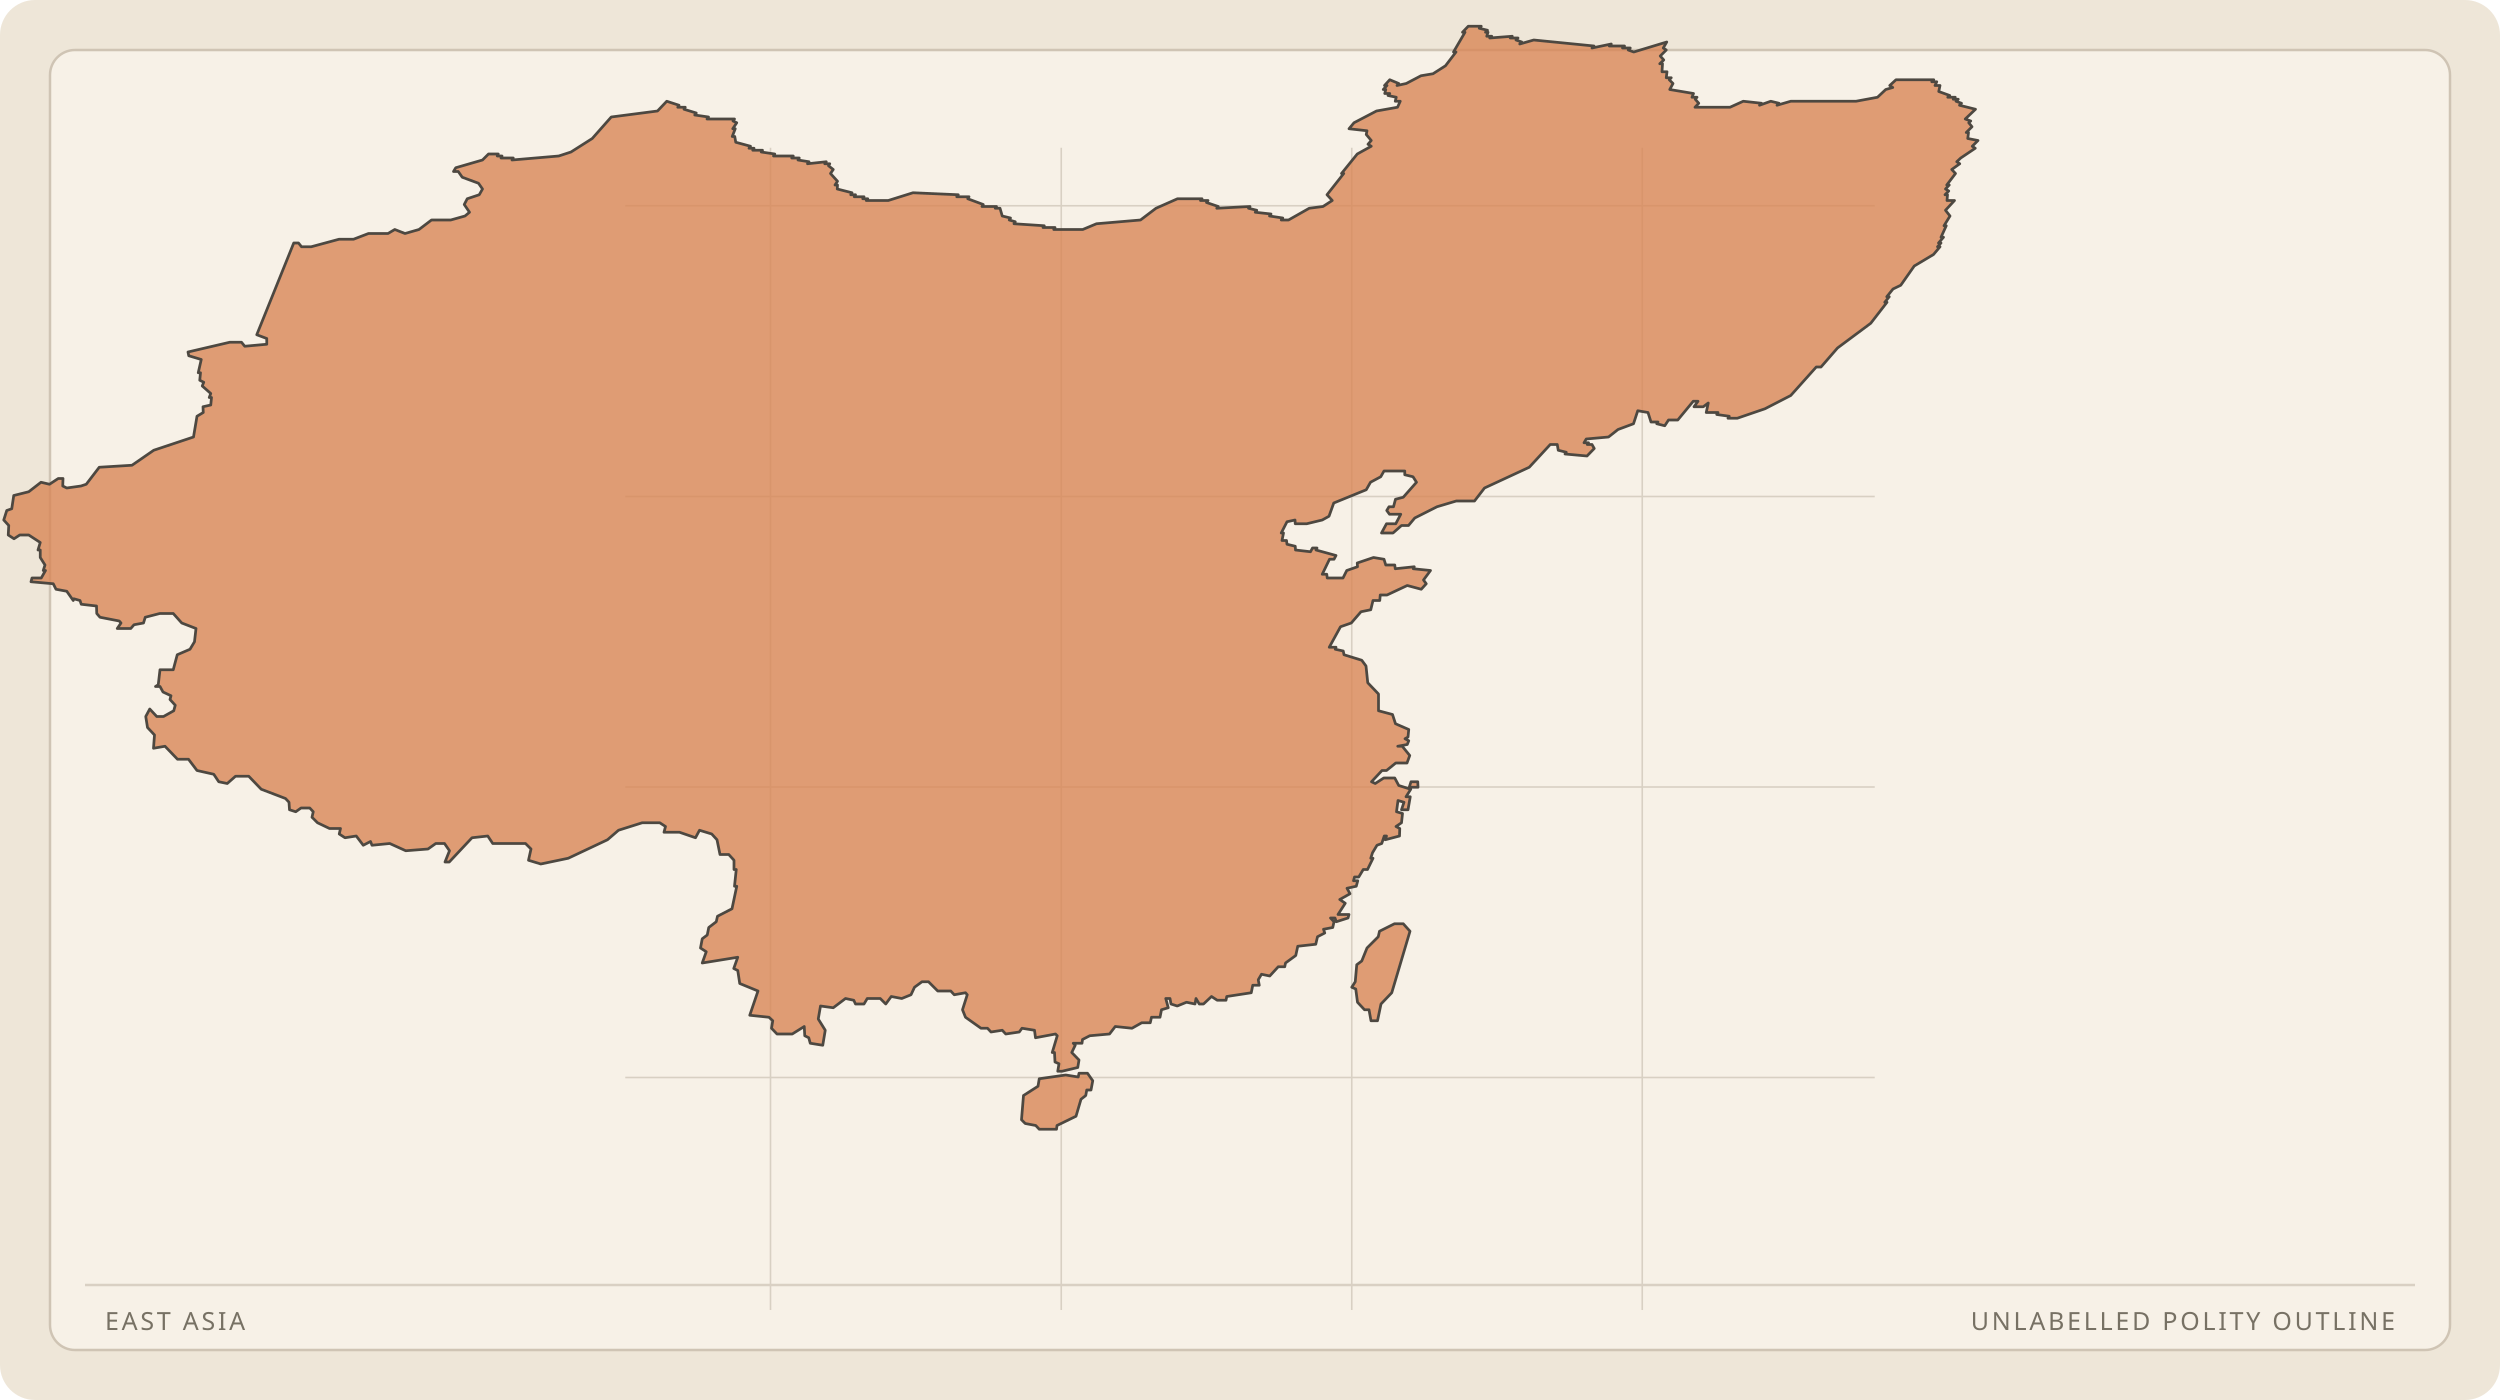
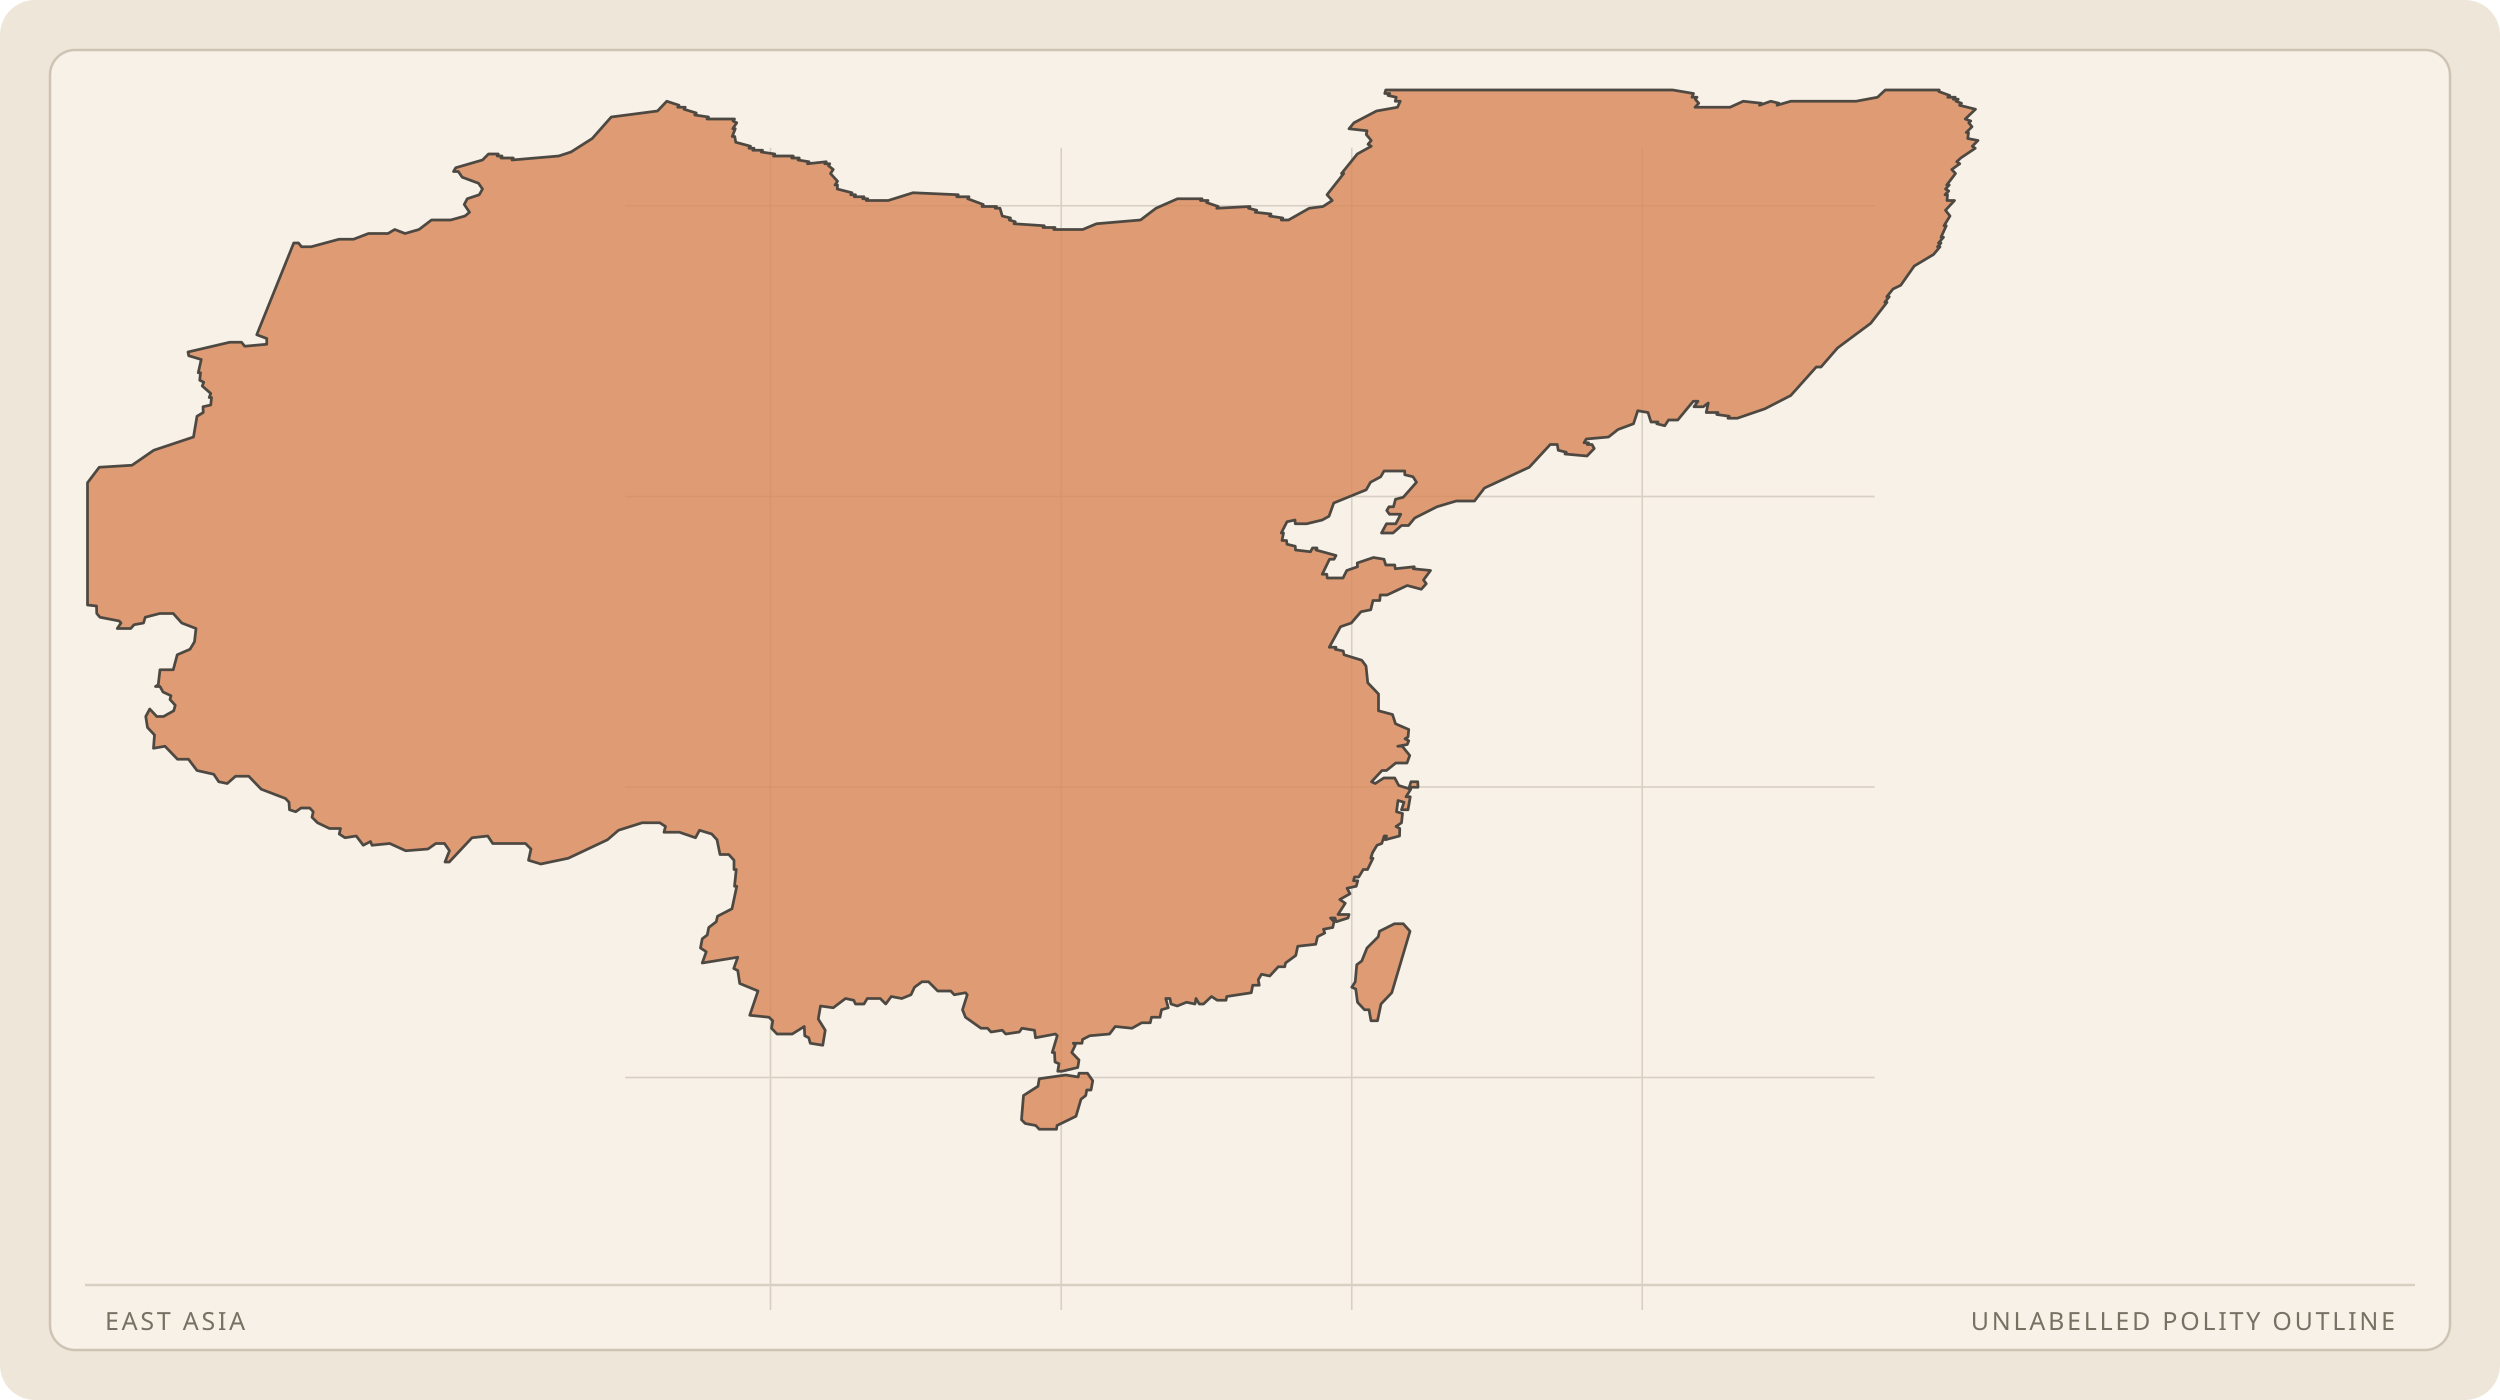
<svg xmlns="http://www.w3.org/2000/svg" viewBox="0 0 1000 560" role="img" aria-labelledby="map-title map-description">
  <rect width="1000" height="560" rx="14" fill="#eee6d8" />
  <rect x="20" y="20" width="960" height="520" rx="10" fill="#f7f1e7" stroke="#cfc4b4" stroke-width="1" />
  <path d="M308.2,524L308.2,291.5L308.2,59.1M424.5,524L424.5,291.5L424.5,59.1M540.7,524L540.7,291.5L540.7,59.1M656.9,524L656.9,291.5L656.9,59.1M250.1,431L279.2,431L308.2,431L337.3,431L366.3,431L395.4,431L424.5,431L453.5,431L482.6,431L511.6,431L540.7,431L569.7,431L598.8,431L627.9,431L656.9,431L686,431L715,431L744.1,431L749.9,431M250.1,314.8L279.2,314.8L308.2,314.8L337.3,314.8L366.3,314.8L395.4,314.8L424.5,314.8L453.5,314.8L482.6,314.8L511.6,314.8L540.7,314.8L569.7,314.8L598.8,314.8L627.9,314.8L656.9,314.8L686,314.8L715,314.8L744.1,314.8L749.9,314.8M250.1,198.6L279.2,198.6L308.2,198.6L337.3,198.6L366.3,198.6L395.4,198.6L424.5,198.6L453.5,198.6L482.6,198.6L511.6,198.6L540.7,198.6L569.7,198.6L598.8,198.6L627.9,198.6L656.9,198.6L686,198.6L715,198.6L744.1,198.6L749.9,198.6M250.1,82.3L279.2,82.3L308.2,82.3L337.3,82.3L366.3,82.3L395.4,82.3L424.5,82.3L453.5,82.3L482.6,82.3L511.6,82.3L540.7,82.3L569.7,82.3L598.8,82.3L627.9,82.3L656.9,82.3L686,82.3L715,82.3L744.1,82.3L749.9,82.3" fill="none" stroke="#d8d0c3" stroke-width="0.65" />
  <g>
-     <path d="M422.8,450.2L422.6,451.7L415.7,451.7L414.3,450.2L410.1,449.4L408.6,447.9L409.4,438.2L415.2,434.5L415.7,431.5L426.3,430L431.3,430.8L431.6,429.3L435,429.3L437.1,432.3L436.4,436L434.7,436L434.3,438.2L432.4,439.7L430.4,446.5ZM556.7,397.1L552.4,401.6L551,408.3L548.4,408.3L547.6,403.9L545.8,403.9L543,400.9L542.3,395.6L540.7,394.9L542.1,392.7L542.7,385.9L544.7,384.4L546.8,379.2L551.3,374.7L551.8,372.5L557.8,369.5L561.3,369.5L564,372.5ZM567.1,312.7L567.2,314.9L563.7,314.9L564.4,312.7ZM751,38.9L754.3,35.8L757.1,35L755.9,34.2L758.4,31.9L773.5,31.9L772.7,32.7L774.7,32.7L774,34.2L776,34.2L775.5,36.6L779.9,38.2L779.1,38.9L782.1,38.9L781.3,39.7L783.3,39.7L782.4,40.5L784.6,41.3L783.8,42.1L790.2,43.7L786.1,47.6L788.3,48.4L787.5,49.1L788.8,50.7L786.5,53L787.4,53L787.1,55.4L791.2,56.2L788.9,58.5L790.1,59.3L784.3,63.2L782.7,64.7L783.9,65.5L780.7,67.8L782.2,69.4L778.7,74L779.7,74L778.2,75.6L779.5,76.4L778,77.9L779,77.9L778.8,80.2L781.8,80.2L778.2,84.1L780,86.4L777.6,90.3L778.5,90.3L776.4,94.9L777.4,94.9L775.4,97.2L776.4,97.2L775,98.7L776,98.7L773.4,101.8L765.7,106.4L760.3,114.1L757.2,115.6L754.7,118.7L755.7,118.7L753.9,120.9L754.8,120.9L748.3,129.3L735,139.2L728.4,146.8L726.5,146.8L716.3,158.2L706,163.5L694.9,167.3L691.2,167.3L691.7,166.5L686.7,165.8L687.2,165L682.5,165L683.3,161.2L681.3,162.7L677.6,162.7L679.2,160.5L677.3,160.5L671.1,168L667.4,168L665.9,170.3L662.7,169.5L663.2,168.8L660.4,168.8L659.2,165L655.1,164.3L653.4,169.5L647.2,171.8L643.4,174.8L634.5,175.6L633.6,177.1L635.4,177.1L634.9,177.8L636.8,177.8L637.7,179.4L634.8,182.4L626,181.6L626.5,180.9L623.3,180.1L622.9,177.8L620.1,177.8L611.7,186.9L593.8,195.2L589.8,200.4L582.5,200.4L574.8,202.7L565.9,207.2L563.4,210.2L560.6,210.2L557.2,213.2L552.6,213.2L554.6,209.5L558.3,209.5L560.3,205.7L555.8,205.7L554.7,204.2L555.6,202.7L557.4,202.7L558.2,199.7L561.3,198.9L566.6,192.9L565.2,190.7L561.9,189.9L561.9,188.4L553.6,188.4L552.3,190.7L548.2,192.9L546.5,195.9L533.5,201.2L531.6,206.5L528.9,208L522.7,209.5L518.1,209.5L518,208L514.8,208.7L512.5,213.2L513.4,213.2L512.8,216.2L514.6,216.2L514.8,217.7L518.1,218.5L518.2,220L524.2,220.7L525,219.2L526.8,219.2L526.4,220L534.4,222.2L533.6,223.7L531.8,223.7L528.9,229.7L530.7,229.7L530.9,231.2L537.2,231.2L538.7,228.2L543,226.7L542.9,225.2L549.4,223L553.6,223.7L554.3,226L557.9,226L558.1,227.5L565.7,226.7L565.3,227.5L572.2,228.2L569.4,232L570.5,233.5L568.5,235.7L562.9,234.2L554.8,238L552.1,238L551.9,240.2L549.2,240.2L548.3,243.9L544.4,244.7L540.5,249.2L536.2,250.7L531.7,258.9L534.4,258.9L534.1,259.7L537.3,260.4L537.6,261.9L544.7,264.1L546.4,266.4L547.1,273.1L551.4,277.6L551.4,284.3L557,285.8L558.2,289.5L563.5,291.8L563.2,294.8L562,295.5L563.5,296.3L562.9,297.8L559.1,298.5L560.9,298.5L563.9,302.2L562.8,305.2L558.3,305.2L554.6,308.2L552.8,308.2L548.6,312.7L550.1,313.4L553.5,311.2L557.9,311.2L559.5,314.2L564.3,315.7L562.4,318.7L564.1,318.7L563.2,323.9L560.6,323.9L561.6,320.9L559.2,320.2L558.6,324.7L561,325.4L560.6,329.1L558.4,330.6L559.9,331.4L559.8,334.4L554.1,335.9L554.6,334.4L553.7,334.4L552.7,337.4L550.8,338.1L549,341.1L548.3,343.3L549.2,343.3L547,347.8L545.3,347.8L543.5,350.8L541.8,350.8L541.4,352.3L543.1,352.3L542.5,354.5L538.8,355.3L540,357.5L535.9,359.8L538.1,361.3L535.2,365.8L539.6,365.8L539.2,367.2L534.5,368.7L534,367.2L532.2,367.2L533.6,368.7L533.1,371L529.4,371.7L529.9,373.2L527,374.7L526.3,377.7L519.1,378.5L518.3,382.2L514.2,385.2L513.9,386.7L511.3,386.7L507.9,390.4L504.6,389.7L503.3,391.9L503.7,394.1L501.1,394.1L500.5,397.1L490.7,398.6L490.4,400.1L486.9,400.1L484.6,398.6L481.4,401.6L479.7,401.6L478.4,399.4L478,401.6L474.6,400.9L470.9,402.4L468.4,401.6L468,399.4L466.3,399.4L467.3,403.1L464.6,403.9L464,406.9L460.6,406.9L460.1,409.1L456.7,409.1L452.8,411.3L446.1,410.6L443.8,413.6L435.9,414.3L433,415.8L432.8,417.3L429.3,417.3L430.1,418.1L428.7,421L431.6,424L431.1,427L424.8,428.5L423.1,428.5L423.6,425.5L422,424.8L421.8,421L420.9,421L422.9,414.3L422.2,413.6L414.2,415.1L413.8,412.1L408.8,411.3L407.7,412.8L402.3,413.6L400.9,412.1L396.4,412.8L395,411.3L392.4,411.3L386.2,406.9L385,403.9L386.9,397.9L386.2,397.1L381.7,397.9L380.3,396.4L375.1,396.4L371.4,392.7L368.8,392.7L365.8,394.9L364.4,397.9L360.7,399.4L356.5,398.6L354.3,401.6L352.1,399.4L346.9,399.4L345.6,401.6L342.2,401.6L341.5,400.1L338.2,399.4L333.3,403.1L328.2,402.4L327.3,407.6L330.1,412.1L329.1,418.1L324.1,417.3L323.5,415.1L321.9,414.3L321.7,410.6L316.9,413.6L310.8,413.6L308.6,411.3L309.1,408.3L307.6,406.9L299.9,406.1L303.2,396.4L295.9,393.4L295.1,388.2L293.5,387.4L295.1,382.9L280.9,385.2L282.5,380.7L280.2,379.2L280.9,375.5L282.9,374L283.5,371L286.5,368.7L287,366.5L292.8,363.5L294.7,354.5L293.8,354.5L294.5,347.8L293.6,347.8L293.6,344.1L291.5,341.8L288,341.8L286.8,335.9L284.7,333.6L279.8,332.1L278.2,335.1L271.8,332.9L265.6,332.9L266.2,330.6L263.9,329.1L256.9,329.1L247.4,332.1L243,335.9L227.3,343.3L216.3,345.6L211.4,344.1L212.4,339.6L210.2,337.4L197.1,337.4L195.1,334.4L188.8,335.1L179.7,344.8L178,344.8L179.8,340.3L177.8,337.4L174.3,337.4L171.2,339.6L162.3,340.3L155.9,337.4L148.8,338.1L148.2,336.6L145.3,338.1L142.5,334.4L138,335.1L135.7,333.6L136.2,331.4L131.8,331.4L127,329.1L124.8,326.9L125.3,324.7L123.9,323.2L120.4,323.2L118.3,324.7L115.8,323.9L115.6,320.9L114.2,319.4L104.5,315.7L99.5,310.5L94.2,310.5L90.9,313.4L87.5,312.7L85.5,309.7L78.8,308.2L75.4,303.7L71,303.7L66,298.5L61.4,299.3L61.8,294L59,291L58.3,286.6L59.9,283.6L62.7,286.6L65.4,286.6L69.5,284.3L70.1,282.1L68,279.8L68.4,278.3L65.2,276.8L64,274.6L62.2,274.6L63.3,273.9L64,267.9L69.3,267.9L70.9,261.9L76,259.7L77.8,256.7L78.4,251.4L72.7,249.2L69.3,245.4L63.9,245.4L58.1,246.9L57.4,249.2L53.6,249.9L52.3,251.4L46.9,251.4L48.4,249.2L47.7,248.4L40,246.9L38.7,245.4L38.6,242.4L32.5,241.7L32,240.2L29.5,239.5L29.3,240.2L26.7,236.5L22.4,235.7L21.3,233.5L12.4,232.7L12.8,231.2L16.5,231.2L18.2,228.2L17.3,228.2L18,226L16.1,223L16.1,220L15.2,220L16.1,217L11.5,214L7.9,214L5.6,215.5L3.3,214L3.5,210.2L1.5,208L2.7,204.2L4.7,203.5L5.5,198.2L11.5,196.7L16.4,192.9L19.8,193.7L23.3,191.4L25.2,191.4L25.1,194.4L26.7,195.2L32.4,194.4L34.5,193.7L39.7,186.9L52.8,186.1L61.5,180.1L77.4,174.8L78.8,166.5L81.3,165L81.2,162.7L84.3,162L84.6,159L83.7,159L84.3,157.4L80.9,154.4L81.5,152.9L79.9,152.1L80.2,149.1L79.3,149.1L80.5,143.8L75.5,142.3L75.2,140.8L91.9,136.9L96.6,136.9L97.9,138.5L106.7,137.7L106.7,135.4L102.7,133.9L117.5,97.2L119.4,97.2L120.6,98.7L124.5,98.7L135.6,95.7L141.4,95.7L147.4,93.4L155.2,93.4L157.9,91.8L162,93.4L167.6,91.8L172.6,88L180.3,88L186,86.4L187.8,84.9L185.7,81.8L186.9,79.5L191.7,77.9L193,75.6L191.4,73.3L184.9,70.9L183.3,68.6L181.4,68.6L182.3,67.1L193,64L195.4,61.6L199.3,61.6L198.9,62.4L200.8,62.4L200.4,63.2L205.3,63.2L204.8,64L223.5,62.4L228.4,60.8L236.9,55.4L244.5,46.8L263,44.4L266.7,40.5L271.6,42.1L271.1,42.9L274.1,42.9L273.6,43.7L278.5,45.2L277.9,46L283.4,46.8L282.8,47.6L293.8,47.6L293.2,48.4L294.7,49.1L293.1,51.5L294.1,51.5L292.9,54.6L293.9,54.6L294.3,56.9L300.2,58.5L299.6,59.3L301.6,59.3L301.1,60.1L305,60.1L304.5,60.8L309.9,61.6L309.4,62.4L317.3,62.4L316.7,63.2L319.7,63.2L319.2,64L323.6,64.7L323,65.5L330.5,64.7L329.9,65.5L331.9,65.5L331.4,66.3L333.3,67.8L332.2,69.4L335,72.5L334,74L335,74L334.9,75.6L340.8,77.1L340.3,77.9L342.2,77.9L341.7,78.7L345.6,78.7L345.1,79.5L347.1,79.5L346.5,80.2L355.3,80.2L365.2,77.1L383.3,77.9L382.7,78.7L387.6,78.7L387.1,79.5L393.3,81.8L392.8,82.6L398.6,82.6L398.1,83.3L400,83.3L400.9,86.4L404.2,87.2L403.7,88L406.1,88.7L405.6,89.5L417.7,90.3L417.2,91L422,91L421.5,91.8L433.1,91.8L438.6,89.5L456.2,88L462.4,83.3L471,79.5L480.8,79.5L480.2,80.2L483.2,80.2L482.6,81L487.3,82.6L486.7,83.3L500,82.6L499.4,83.3L502.7,84.1L502.1,84.9L508.4,85.6L507.8,86.4L513.1,87.2L512.5,88L515.4,88L523.7,83.3L529.2,82.6L532.9,80.2L530.8,77.9L537.5,69.4L536.6,69.4L542.9,61.6L548.5,58.5L547.2,57.7L548.5,56.2L546.5,53.8L546.8,52.3L539.6,51.5L541.6,49.1L550.6,44.4L559,42.9L560.1,40.5L558.1,40.5L558.5,38.9L555.2,38.2L555.9,37.4L553.9,37.4L554.3,35.8L553.3,35.8L554.8,34.2L553.8,34.2L555.9,31.9L559.5,33.4L558.8,34.2L562.5,33.4L568.4,30.3L573.2,29.5L578.2,26.3L582.4,20.8L581.4,20.8L586,12.9L585,12.9L587.3,10.5L592.5,10.5L591.7,11.3L595,12.1L594.2,12.9L595.2,12.9L594.7,14.5L596.7,14.5L595.9,15.2L604.9,14.5L604.1,15.2L607.2,15.2L606.4,16L608.7,16.8L607.9,17.6L613.5,16L637.6,18.4L636.8,19.2L644.5,17.6L643.7,18.4L649.8,18.4L649,19.2L652.1,19.2L651.3,20L653.5,20.8L666.7,16.8L665.3,19.2L666.5,20L664.1,22.4L665.5,24L663.9,25.5L665,25.5L664.8,28.7L666.8,28.7L666.5,31.1L668.5,31.1L667.7,31.9L669.2,33.4L667.9,35.8L677.4,37.4L676.8,38.9L678.8,38.9L678.1,39.7L679.5,41.3L678,42.9L692,42.9L697.3,40.5L704.6,41.3L703.8,42.1L708.3,40.5L711.6,41.3L710.8,42.1L716.3,40.5L742.4,40.5Z" fill="#d88454" fill-opacity="0.78" stroke="#4d4841" stroke-width="1.1" stroke-linejoin="round" />
+     <path d="M422.8,450.2L422.6,451.7L415.7,451.7L414.3,450.2L410.1,449.4L408.6,447.9L409.4,438.2L415.2,434.5L415.7,431.5L426.3,430L431.3,430.8L431.6,429.3L435,429.3L437.1,432.3L436.4,436L434.7,436L434.3,438.2L432.4,439.7L430.4,446.5ZM556.7,397.1L552.4,401.6L551,408.3L548.4,408.3L547.6,403.9L545.8,403.9L543,400.9L542.3,395.6L540.7,394.9L542.1,392.7L542.7,385.9L544.7,384.4L546.8,379.2L551.3,374.7L551.8,372.5L557.8,369.5L561.3,369.5L564,372.5ZM567.1,312.7L567.2,314.9L563.7,314.9L564.4,312.7ZM775.7,36L775.5,36.6L779.9,38.2L779.1,38.9L782.1,38.9L781.3,39.7L783.3,39.7L782.4,40.5L784.6,41.3L783.8,42.1L790.2,43.7L786.1,47.6L788.3,48.4L787.5,49.1L788.8,50.7L786.5,53L787.4,53L787.1,55.4L791.2,56.2L788.9,58.5L790.1,59.3L784.3,63.2L782.7,64.7L783.9,65.5L780.7,67.8L782.2,69.4L778.7,74L779.7,74L778.2,75.6L779.5,76.4L778,77.9L779,77.9L778.8,80.2L781.8,80.2L778.2,84.1L780,86.4L777.6,90.3L778.5,90.3L776.4,94.9L777.4,94.9L775.4,97.2L776.4,97.2L775,98.7L776,98.7L773.4,101.8L765.7,106.4L760.3,114.1L757.2,115.6L754.7,118.7L755.7,118.7L753.9,120.9L754.8,120.9L748.3,129.3L735,139.2L728.4,146.8L726.5,146.8L716.3,158.2L706,163.5L694.9,167.3L691.2,167.3L691.7,166.5L686.7,165.8L687.2,165L682.5,165L683.3,161.2L681.3,162.7L677.6,162.7L679.2,160.5L677.3,160.5L671.1,168L667.4,168L665.9,170.3L662.7,169.5L663.2,168.8L660.4,168.8L659.2,165L655.1,164.3L653.4,169.5L647.2,171.8L643.4,174.8L634.5,175.6L633.6,177.1L635.4,177.1L634.9,177.8L636.8,177.8L637.7,179.4L634.8,182.4L626,181.6L626.5,180.9L623.3,180.1L622.9,177.8L620.1,177.8L611.7,186.9L593.8,195.2L589.8,200.4L582.5,200.4L574.8,202.7L565.9,207.2L563.4,210.2L560.6,210.2L557.2,213.2L552.6,213.2L554.6,209.5L558.3,209.5L560.3,205.7L555.8,205.7L554.7,204.2L555.6,202.7L557.4,202.7L558.2,199.7L561.3,198.9L566.6,192.9L565.2,190.7L561.9,189.9L561.9,188.4L553.6,188.4L552.3,190.7L548.2,192.9L546.5,195.9L533.5,201.2L531.6,206.5L528.9,208L522.7,209.5L518.1,209.5L518,208L514.8,208.7L512.5,213.2L513.4,213.2L512.8,216.2L514.6,216.2L514.8,217.7L518.1,218.5L518.2,220L524.2,220.7L525,219.2L526.8,219.2L526.4,220L534.4,222.2L533.6,223.7L531.8,223.7L528.9,229.7L530.7,229.7L530.9,231.2L537.2,231.2L538.7,228.2L543,226.7L542.9,225.2L549.4,223L553.6,223.7L554.3,226L557.9,226L558.1,227.5L565.7,226.7L565.3,227.5L572.2,228.2L569.4,232L570.5,233.5L568.5,235.7L562.9,234.2L554.8,238L552.1,238L551.9,240.2L549.2,240.2L548.3,243.9L544.4,244.7L540.5,249.2L536.2,250.7L531.7,258.9L534.4,258.9L534.1,259.7L537.3,260.4L537.6,261.9L544.7,264.1L546.4,266.4L547.1,273.1L551.4,277.6L551.4,284.3L557,285.8L558.2,289.5L563.5,291.8L563.2,294.8L562,295.5L563.5,296.3L562.9,297.8L559.1,298.5L560.9,298.5L563.9,302.2L562.8,305.2L558.3,305.2L554.6,308.2L552.8,308.2L548.6,312.7L550.1,313.4L553.5,311.2L557.9,311.2L559.5,314.2L564.3,315.7L562.4,318.7L564.1,318.7L563.2,323.9L560.6,323.9L561.6,320.9L559.2,320.2L558.6,324.7L561,325.4L560.6,329.1L558.4,330.6L559.9,331.4L559.8,334.4L554.1,335.9L554.6,334.4L553.7,334.4L552.7,337.4L550.8,338.1L549,341.1L548.3,343.3L549.2,343.3L547,347.8L545.3,347.8L543.5,350.8L541.8,350.8L541.4,352.3L543.1,352.3L542.5,354.5L538.8,355.3L540,357.5L535.9,359.8L538.1,361.3L535.2,365.8L539.6,365.8L539.2,367.2L534.5,368.7L534,367.2L532.2,367.2L533.6,368.7L533.1,371L529.4,371.7L529.9,373.2L527,374.7L526.3,377.7L519.1,378.5L518.3,382.2L514.2,385.2L513.9,386.7L511.3,386.7L507.9,390.4L504.6,389.7L503.3,391.9L503.7,394.1L501.1,394.1L500.5,397.1L490.7,398.6L490.4,400.1L486.9,400.1L484.6,398.6L481.4,401.6L479.7,401.6L478.4,399.4L478,401.6L474.6,400.9L470.9,402.4L468.4,401.6L468,399.4L466.3,399.4L467.3,403.1L464.6,403.9L464,406.9L460.6,406.9L460.1,409.1L456.7,409.1L452.8,411.3L446.1,410.6L443.8,413.6L435.9,414.3L433,415.8L432.8,417.3L429.3,417.3L430.1,418.1L428.7,421L431.6,424L431.1,427L424.8,428.5L423.1,428.5L423.6,425.5L422,424.8L421.8,421L420.9,421L422.9,414.3L422.2,413.6L414.2,415.1L413.8,412.1L408.8,411.3L407.7,412.8L402.3,413.6L400.9,412.1L396.4,412.8L395,411.3L392.4,411.3L386.2,406.9L385,403.9L386.9,397.9L386.2,397.1L381.7,397.9L380.3,396.4L375.1,396.4L371.4,392.7L368.8,392.7L365.8,394.9L364.4,397.9L360.7,399.4L356.5,398.6L354.3,401.6L352.1,399.4L346.9,399.4L345.6,401.6L342.2,401.6L341.5,400.1L338.2,399.4L333.3,403.1L328.2,402.4L327.3,407.6L330.1,412.1L329.1,418.1L324.1,417.3L323.5,415.1L321.9,414.3L321.7,410.6L316.9,413.6L310.8,413.6L308.6,411.3L309.1,408.3L307.6,406.9L299.9,406.1L303.2,396.4L295.9,393.4L295.1,388.2L293.5,387.4L295.1,382.9L280.9,385.2L282.5,380.7L280.2,379.2L280.9,375.5L282.9,374L283.5,371L286.5,368.7L287,366.5L292.8,363.5L294.7,354.5L293.8,354.5L294.5,347.8L293.6,347.8L293.6,344.1L291.5,341.8L288,341.8L286.8,335.9L284.7,333.6L279.8,332.1L278.2,335.1L271.8,332.9L265.6,332.9L266.2,330.6L263.9,329.1L256.9,329.1L247.4,332.1L243,335.9L227.3,343.3L216.3,345.6L211.4,344.1L212.4,339.6L210.2,337.4L197.1,337.4L195.1,334.4L188.8,335.1L179.7,344.8L178,344.8L179.8,340.3L177.8,337.4L174.3,337.4L171.2,339.6L162.3,340.3L155.9,337.4L148.8,338.1L148.2,336.6L145.3,338.1L142.5,334.4L138,335.1L135.7,333.6L136.2,331.4L131.8,331.4L127,329.1L124.8,326.9L125.3,324.7L123.9,323.2L120.4,323.2L118.3,324.7L115.8,323.9L115.6,320.9L114.2,319.4L104.5,315.7L99.5,310.5L94.2,310.5L90.9,313.4L87.5,312.7L85.5,309.7L78.8,308.2L75.4,303.7L71,303.7L66,298.5L61.4,299.3L61.8,294L59,291L58.3,286.6L59.9,283.6L62.7,286.6L65.4,286.6L69.5,284.3L70.1,282.1L68,279.8L68.4,278.3L65.2,276.8L64,274.6L62.2,274.6L63.3,273.9L64,267.9L69.3,267.9L70.9,261.9L76,259.7L77.8,256.7L78.4,251.4L72.7,249.2L69.3,245.4L63.9,245.4L58.1,246.9L57.4,249.2L53.6,249.9L52.3,251.4L46.9,251.4L48.4,249.2L47.7,248.4L40,246.9L38.7,245.4L38.6,242.4L35,242L35,193.1L35,193.1L39.7,186.9L52.8,186.1L61.5,180.1L77.4,174.8L78.8,166.5L81.3,165L81.2,162.7L84.3,162L84.6,159L83.7,159L84.3,157.4L80.9,154.4L81.5,152.9L79.9,152.1L80.2,149.1L79.3,149.1L80.5,143.8L75.5,142.3L75.2,140.8L91.9,136.9L96.6,136.9L97.9,138.5L106.7,137.7L106.7,135.4L102.7,133.9L117.5,97.2L119.4,97.2L120.6,98.7L124.5,98.7L135.6,95.7L141.4,95.7L147.4,93.4L155.2,93.4L157.9,91.8L162,93.4L167.6,91.8L172.6,88L180.3,88L186,86.4L187.8,84.9L185.7,81.8L186.9,79.5L191.7,77.9L193,75.6L191.4,73.3L184.9,70.9L183.3,68.6L181.4,68.6L182.3,67.1L193,64L195.4,61.6L199.3,61.6L198.9,62.4L200.8,62.4L200.4,63.2L205.3,63.2L204.8,64L223.5,62.4L228.4,60.8L236.9,55.4L244.5,46.8L263,44.4L266.7,40.5L271.6,42.1L271.1,42.9L274.1,42.9L273.6,43.7L278.5,45.2L277.9,46L283.4,46.8L282.8,47.6L293.8,47.6L293.2,48.4L294.7,49.1L293.1,51.5L294.1,51.5L292.9,54.6L293.9,54.6L294.3,56.9L300.2,58.5L299.6,59.3L301.6,59.3L301.1,60.1L305,60.1L304.5,60.8L309.9,61.6L309.4,62.4L317.3,62.4L316.7,63.2L319.7,63.2L319.2,64L323.6,64.7L323,65.5L330.5,64.7L329.9,65.5L331.9,65.5L331.4,66.3L333.3,67.8L332.2,69.4L335,72.5L334,74L335,74L334.9,75.6L340.8,77.1L340.3,77.9L342.2,77.9L341.7,78.7L345.6,78.7L345.1,79.5L347.1,79.5L346.5,80.2L355.3,80.2L365.2,77.1L383.3,77.9L382.7,78.7L387.6,78.7L387.1,79.5L393.3,81.8L392.8,82.6L398.6,82.6L398.1,83.3L400,83.3L400.9,86.4L404.2,87.2L403.7,88L406.1,88.7L405.6,89.5L417.7,90.3L417.2,91L422,91L421.5,91.8L433.1,91.8L438.6,89.5L456.2,88L462.4,83.3L471,79.5L480.8,79.5L480.2,80.2L483.2,80.2L482.6,81L487.3,82.6L486.7,83.3L500,82.6L499.4,83.3L502.7,84.1L502.1,84.9L508.4,85.6L507.8,86.4L513.1,87.2L512.5,88L515.4,88L523.7,83.3L529.2,82.6L532.9,80.2L530.8,77.9L537.5,69.4L536.6,69.4L542.9,61.6L548.5,58.5L547.2,57.7L548.5,56.2L546.5,53.8L546.8,52.3L539.6,51.5L541.6,49.1L550.6,44.4L559,42.9L560.1,40.5L558.1,40.5L558.5,38.9L555.2,38.2L555.9,37.4L553.9,37.4L554.3,36L669.1,36L669.1,36L677.4,37.4L676.8,38.9L678.8,38.9L678.1,39.7L679.5,41.3L678,42.9L692,42.9L697.3,40.5L704.6,41.3L703.8,42.1L708.3,40.5L711.6,41.3L710.8,42.1L716.3,40.5L742.4,40.5L751,38.9L751,38.9L754.1,36L775.7,36Z" fill="#d88454" fill-opacity="0.78" stroke="#4d4841" stroke-width="1.1" stroke-linejoin="round" />
  </g>
  <path d="M34 514H966" stroke="#d9d0c3" stroke-width="1" />
  <text x="42" y="532" fill="#777164" font-family="system-ui, sans-serif" font-size="10" letter-spacing="1.1">EAST ASIA</text>
  <text x="958" y="532" fill="#777164" font-family="system-ui, sans-serif" font-size="10" text-anchor="end" letter-spacing="1.1">UNLABELLED POLITY OUTLINE</text>
</svg>
